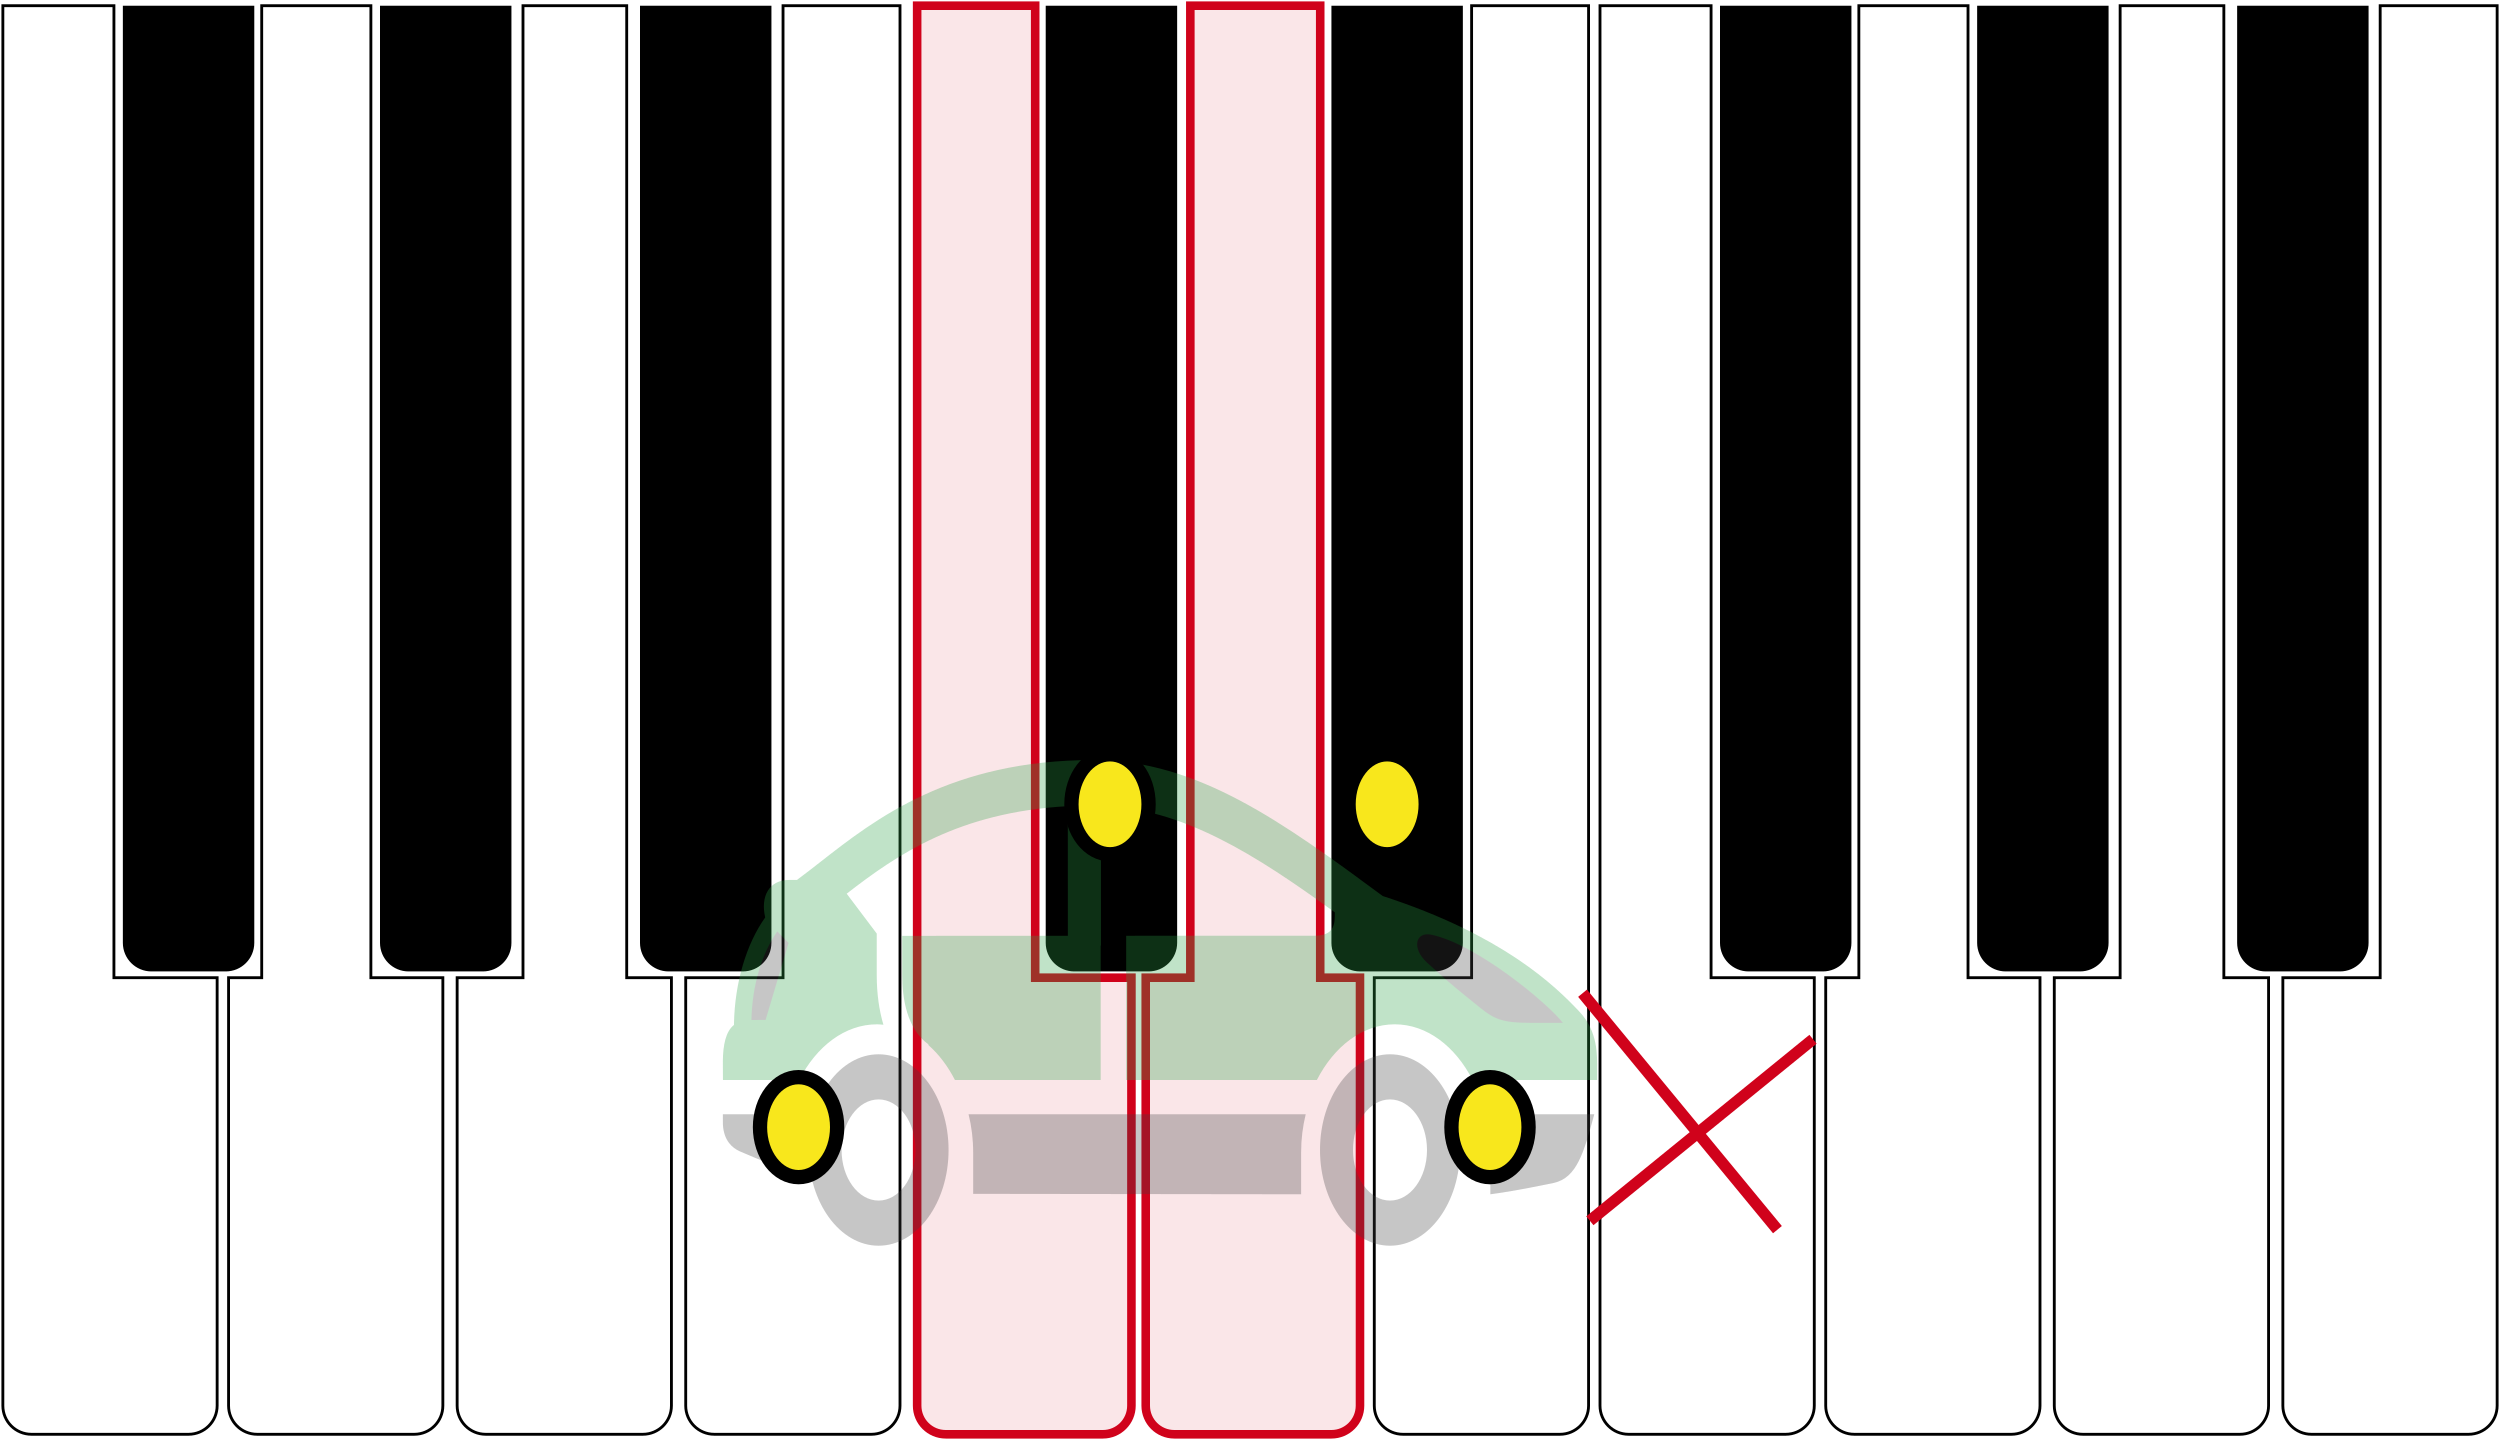
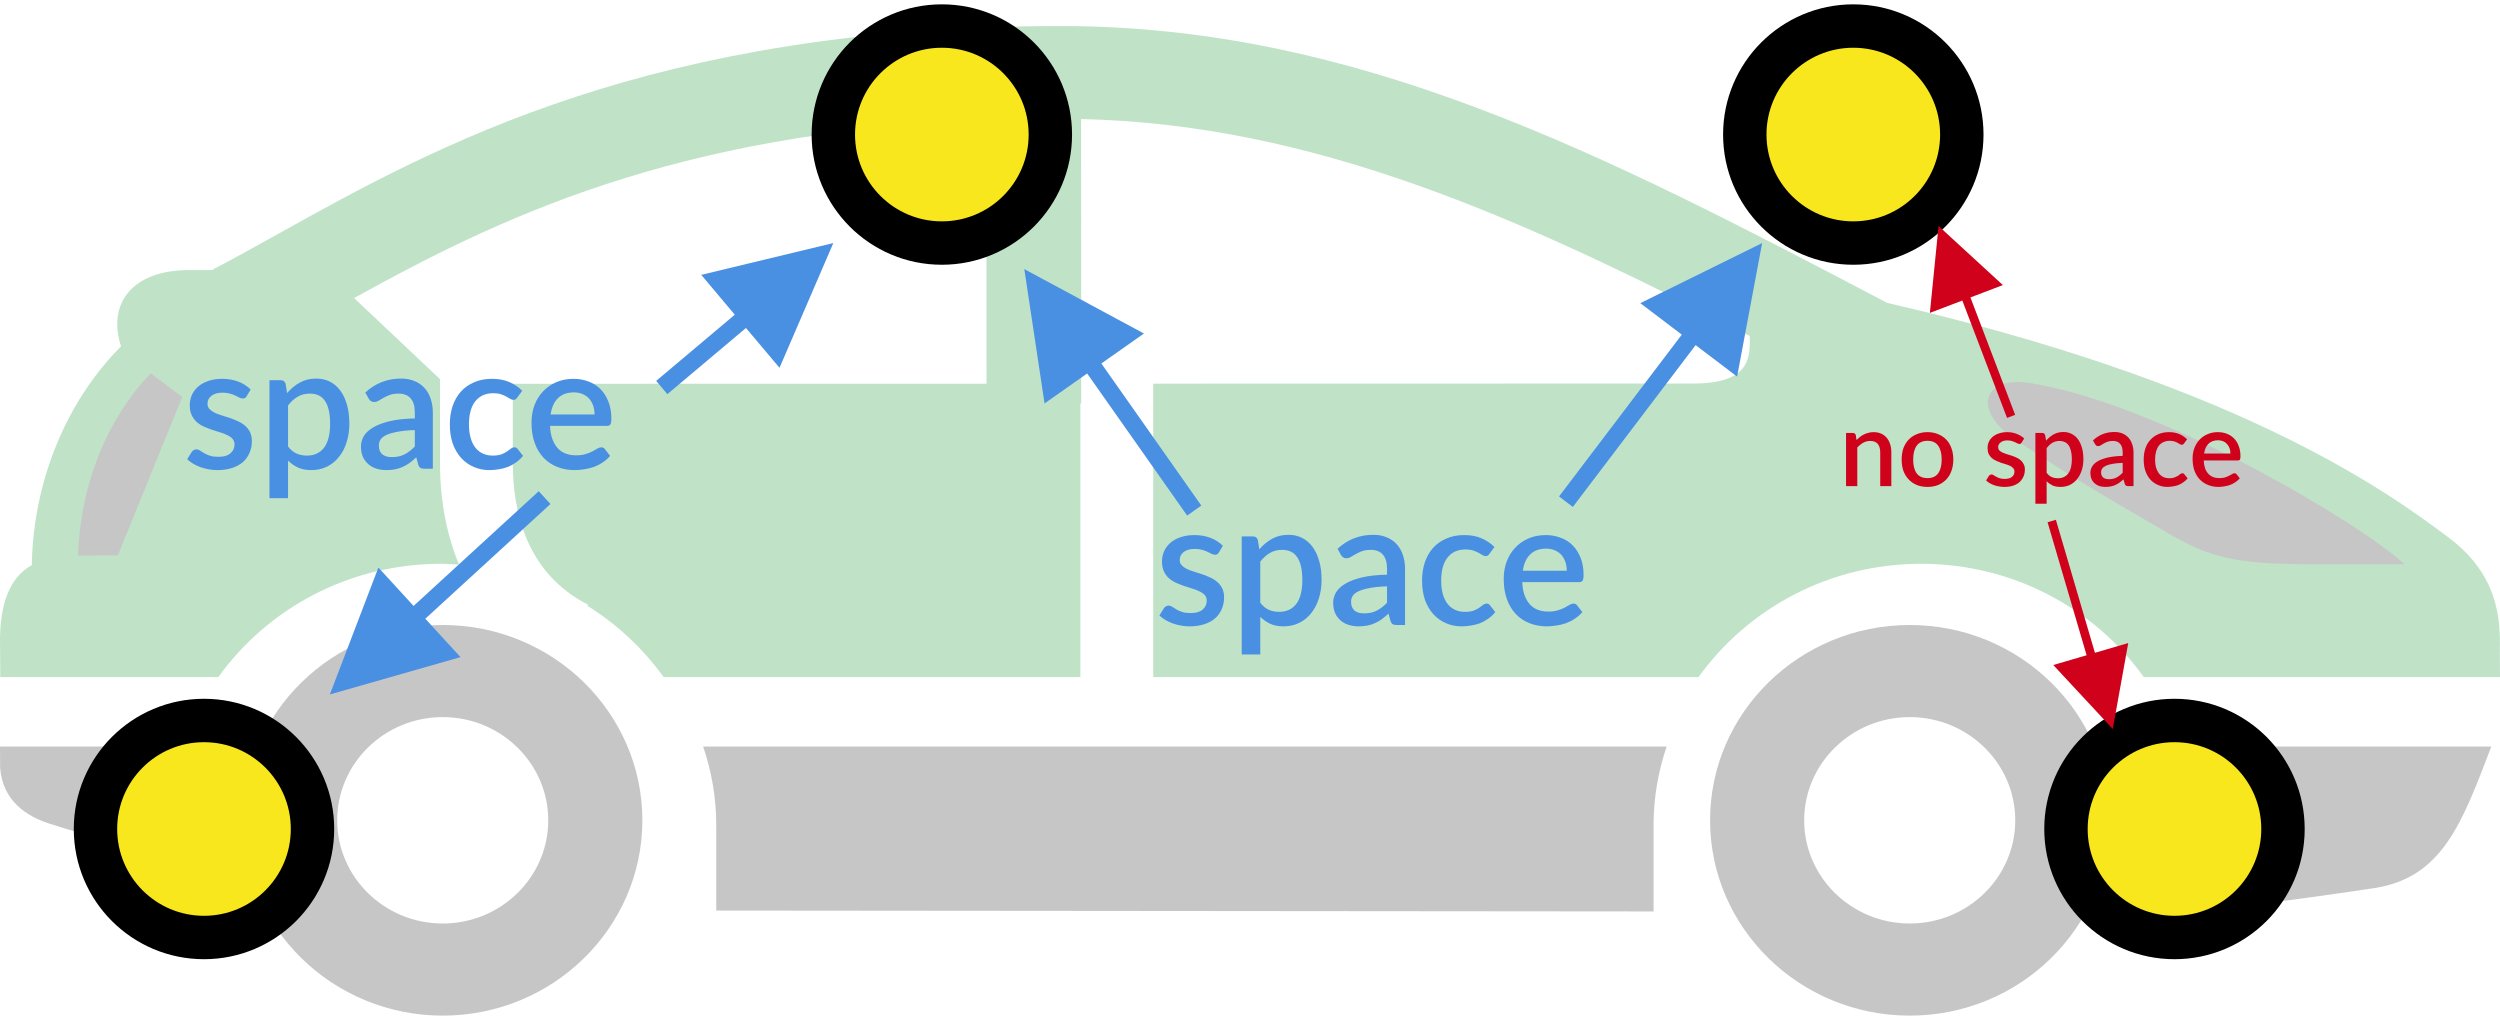
- <svg xmlns="http://www.w3.org/2000/svg" width="875px" height="504px" viewBox="0 0 875 504" version="1.1">
+ <svg xmlns="http://www.w3.org/2000/svg" width="288px" height="117px" viewBox="0 0 288 117" version="1.1">
  <defs />
-   <g id="Car-on-Keyboard-Copy-10" stroke="none" stroke-width="1" fill="none" fill-rule="evenodd">
-     <g id="Oct2-Copy" transform="translate(1, 2)">
-       <path d="M320,0 L361.318,0 L361.318,340.2 L395,340.2 L395,490 C395,495.523 390.523,500 385,500 L330,500 C324.477,500 320,495.523 320,490 L320,0 Z" id="C" stroke="#D0021B" stroke-width="3" fill-opacity="0.1" fill="#D0021B" />
-       <path d="M415.614,-2.84217094e-14 L461.078,-2.84217094e-14 L461.078,340.2 L475,340.2 L475,490 C475,495.523 470.523,500 465,500 L410,500 C404.477,500 400,495.523 400,490 L400,340.2 L415.614,340.2 L415.614,-2.84217094e-14 Z" id="D" stroke="#D0021B" stroke-width="3" fill-opacity="0.1" fill="#D0021B" />
-       <path d="M514.062,-2.84217094e-14 L555,-2.84217094e-14 L555,340.2 L555,490 C555,495.523 550.523,500 545,500 L490,500 C484.477,500 480,495.523 480,490 L480,340.2 L514.062,340.2 L514.062,-2.84217094e-14 Z" id="E" stroke="#000000" />
-       <path d="M273.062,-2.84217094e-14 L314,-2.84217094e-14 L314,340.2 L314,490 C314,495.523 309.523,500 304,500 L249,500 C243.477,500 239,495.523 239,490 L239,340.2 L273.062,340.2 L273.062,-2.84217094e-14 Z" id="B" stroke="#000000" />
-       <path d="M38.876,0 L0,0 L0,340.2 L0,490 C-3.1207927e-14,495.523 4.477,500 10,500 L65,500 C70.523,500 75,495.523 75,490 L75,340.2 L38.876,340.2 L38.876,0 Z" id="F" stroke="#000000" />
-       <path d="M90.599,-2.84217094e-14 L128.807,-2.84217094e-14 L128.807,340.2 L154,340.2 L154,490 C154,495.523 149.523,500 144,500 L89,500 C83.477,500 79,495.523 79,490 L79,340.2 L90.599,340.2 L90.599,-2.84217094e-14 Z" id="G" stroke="#000000" />
-       <path d="M182.047,-2.84217094e-14 L218.347,-2.84217094e-14 L218.347,340.2 L234,340.2 L234,490 C234,495.523 229.523,500 224,500 L169,500 C163.477,500 159,495.523 159,490 L159,340.2 L182.047,340.2 L182.047,-2.84217094e-14 Z" id="A" stroke="#000000" />
-       <path d="M365.5,0.5 L365.5,328 C365.5,333.247 369.753,337.5 375,337.5 L401,337.5 C406.247,337.5 410.5,333.247 410.5,328 L410.5,0.5 L365.5,0.5 Z" id="Db" stroke="#000000" fill="#000000" />
-       <path d="M465.5,0.5 L465.5,328 C465.5,333.247 469.753,337.5 475,337.5 L501,337.5 C506.247,337.5 510.5,333.247 510.5,328 L510.5,0.5 L465.5,0.5 Z" id="Eb" stroke="#000000" fill="#000000" />
-       <path d="M42.5,0.5 L42.5,328 C42.5,333.247 46.753,337.5 52,337.5 L78,337.5 C83.247,337.5 87.5,333.247 87.5,328 L87.5,0.5 L42.5,0.5 Z" id="Gb" stroke="#000000" fill="#000000" />
-       <path d="M132.5,0.5 L132.5,328 C132.5,333.247 136.753,337.5 142,337.5 L168,337.5 C173.247,337.5 177.5,333.247 177.5,328 L177.5,0.5 L132.5,0.5 Z" id="Ab" stroke="#000000" fill="#000000" />
-       <path d="M223.5,0.5 L223.5,328 C223.5,333.247 227.753,337.5 233,337.5 L259,337.5 C264.247,337.5 268.5,333.247 268.5,328 L268.5,0.5 L223.5,0.5 Z" id="Bb" stroke="#000000" fill="#000000" />
-       <path d="M832.062,-2.84217094e-14 L873,-2.84217094e-14 L873,340.2 L873,490 C873,495.523 868.523,500 863,500 L808,500 C802.477,500 798,495.523 798,490 L798,340.2 L832.062,340.2 L832.062,-2.84217094e-14 Z" id="B" stroke="#000000" />
-       <path d="M597.876,0 L559,0 L559,340.2 L559,490 C559,495.523 563.477,500 569,500 L624,500 C629.523,500 634,495.523 634,490 L634,340.2 L597.876,340.2 L597.876,0 Z" id="F" stroke="#000000" />
-       <path d="M649.599,-2.84217094e-14 L687.807,-2.84217094e-14 L687.807,340.2 L713,340.2 L713,490 C713,495.523 708.523,500 703,500 L648,500 C642.477,500 638,495.523 638,490 L638,340.2 L649.599,340.2 L649.599,-2.84217094e-14 Z" id="G" stroke="#000000" />
-       <path d="M741.047,-2.84217094e-14 L777.347,-2.84217094e-14 L777.347,340.2 L793,340.2 L793,490 C793,495.523 788.523,500 783,500 L728,500 C722.477,500 718,495.523 718,490 L718,340.2 L741.047,340.2 L741.047,-2.84217094e-14 Z" id="A" stroke="#000000" />
-       <path d="M601.5,0.5 L601.5,328 C601.5,333.247 605.753,337.5 611,337.5 L637,337.5 C642.247,337.5 646.5,333.247 646.5,328 L646.5,0.5 L601.5,0.5 Z" id="Gb" stroke="#000000" fill="#000000" />
-       <path d="M691.5,0.5 L691.5,328 C691.5,333.247 695.753,337.5 701,337.5 L727,337.5 C732.247,337.5 736.5,333.247 736.5,328 L736.5,0.5 L691.5,0.5 Z" id="Ab" stroke="#000000" fill="#000000" />
-       <path d="M782.5,0.5 L782.5,328 C782.5,333.247 786.753,337.5 792,337.5 L818,337.5 C823.247,337.5 827.5,333.247 827.5,328 L827.5,0.5 L782.5,0.5 Z" id="Bb" stroke="#000000" fill="#000000" />
+   <g id="carSpacing" stroke="none" stroke-width="1" fill="none" fill-rule="evenodd">
+     <g id="CAR" opacity="0.3" transform="translate(0, 3)">
+       <path d="M287.988,72.331 C287.988,69.402 288.388,63.694 282.166,58.988 C274.039,52.843 256.843,40.988 217.392,31.889 C184.725,14.724 156.379,0 122.212,0 C75.08,0 50.269,13.805 32.149,23.881 C29.559,25.325 27.088,26.703 24.679,27.96 C24.596,28.006 24.531,28.07 24.451,28.113 L21.796,28.113 C15.145,28.113 12.354,32.042 13.943,36.898 C7.684,43.184 3.939,52.228 3.67,61.7 L3.661,62.096 C0.941,63.624 0.077,66.79 0,70.444 L0.03,75 L25.152,75 C30.82,67.117 40.188,61.949 50.801,61.949 C51.509,61.949 52.195,62.012 52.888,62.05 C51.461,58.627 50.692,54.727 50.692,50.411 L50.692,40.679 L40.791,31.334 C57.041,22.37 77.451,12.219 113.631,10.821 L113.649,41.202 L59.08,41.213 L59.08,50.411 C59.08,55.822 60.583,63.026 67.743,66.66 L67.672,66.79 C71.12,68.945 74.101,71.739 76.451,75 L124.461,75 L124.461,43.478 L124.556,43.478 L124.538,10.714 C151.407,11.312 175.304,22.11 201.557,35.69 L201.575,35.736 C201.575,37.891 201.889,41.182 195.078,41.182 L132.855,41.196 L132.855,75 L195.67,75 C201.341,67.117 210.706,61.949 221.319,61.949 C231.933,61.949 241.298,67.117 246.969,75 L288,75 L287.988,72.331" id="Fill-418" fill="#2BA046" />
+       <path d="M277,62 C277,62 273.156,62 266.316,62 C257.253,62 254.44,61.145 249.784,58.436 C242.167,54.005 239.976,52.793 232.224,47.691 C227.148,44.34 228.366,40.267 233.778,41.113 C248.832,43.441 272.21,57.484 277,62" id="Fill-419" fill="#414141" />
+       <path d="M51.004,114 C38.319,114 28,103.905 28,91.501 C28,79.092 38.319,69 51.004,69 C63.684,69 74,79.092 74,91.501 C74,103.905 63.684,114 51.004,114 Z M51.004,79.61 C44.298,79.61 38.846,84.944 38.846,91.501 C38.846,98.056 44.298,103.387 51.004,103.387 C57.704,103.387 63.157,98.056 63.157,91.501 C63.157,84.944 57.704,79.61 51.004,79.61 Z" id="Fill-420" fill="#414141" />
+       <path d="M81,83 C81.975,85.852 82.511,88.891 82.511,92.045 L82.511,101.897 L190.492,102 L190.492,92.045 C190.492,88.891 191.028,85.852 192,83 L81,83" id="Fill-421" fill="#414141" />
+       <path d="M19.488,92.388 C19.488,89.114 20.027,85.96 21,83 L0,83 L0.015,85.473 C0.321,89.341 3.161,91.051 5.601,91.854 C7.405,92.448 13.107,94.136 19.488,96 L19.488,92.388" id="Fill-422" fill="#414141" />
+       <path d="M251,83 C251.986,85.856 252.534,88.899 252.534,92.057 L252.534,102 C254.97,101.776 261.911,101.06 273.491,99.312 C281.325,98.126 283.603,91.903 287,83 L251,83" id="Fill-423" fill="#414141" />
+       <path d="M220.004,114 C207.318,114 197,103.905 197,91.501 C197,79.092 207.318,69 220.004,69 C232.685,69 243,79.092 243,91.501 C243,103.905 232.685,114 220.004,114 Z M220.004,79.61 C213.298,79.61 207.842,84.944 207.842,91.501 C207.842,98.056 213.298,103.387 220.004,103.387 C226.705,103.387 232.158,98.056 232.158,91.501 C232.158,84.944 226.705,79.61 220.004,79.61 Z" id="Fill-424" fill="#414141" />
+       <path d="M17.362,40 L21,42.728 L13.578,60.983 L9,61 C9.227,52.789 12.388,45.153 17.362,40" id="Fill-425" fill="#414141" />
    </g>
-     <g id="Group" transform="translate(253, 264)">
-       <g id="CAR" opacity="0.3" transform="translate(0, 2)">
-         <path d="M305.987,108.014 C305.987,103.64 306.412,95.116 299.802,88.088 C291.166,78.913 272.895,61.209 230.979,47.62 C196.27,21.988 166.153,0 129.85,0 C79.773,0 53.41,20.616 34.158,35.662 C31.407,37.819 28.781,39.877 26.221,41.754 C26.133,41.823 26.064,41.917 25.979,41.982 L23.158,41.982 C16.092,41.982 13.126,47.849 14.815,55.101 C8.164,64.487 4.186,77.994 3.899,92.139 L3.89,92.73 C1,95.012 0.082,99.74 0,105.197 L0.031,112 L26.724,112 C32.746,100.228 42.699,92.51 53.977,92.51 C54.728,92.51 55.458,92.605 56.194,92.661 C54.678,87.549 53.86,81.726 53.86,75.281 L53.86,60.747 L43.341,46.792 C60.606,33.406 82.292,18.248 120.733,16.16 L120.752,61.528 L62.772,61.545 L62.772,75.281 C62.772,83.36 64.37,94.119 71.977,99.546 L71.902,99.74 C75.565,102.958 78.732,107.13 81.229,112 L132.24,112 L132.24,64.927 L132.341,64.927 L132.322,16 C160.87,16.893 186.26,33.018 214.154,53.297 L214.173,53.366 C214.173,56.585 214.507,61.498 207.271,61.498 L141.158,61.52 L141.158,112 L207.899,112 C213.925,100.228 223.875,92.51 235.152,92.51 C246.429,92.51 256.379,100.228 262.404,112 L306,112 L305.987,108.014" id="Fill-418" fill="#2BA046" />
-         <path d="M294,92 C294,92 289.916,92 282.648,92 C273.018,92 270.03,90.738 265.083,86.739 C256.99,80.199 254.662,78.408 246.426,70.877 C241.032,65.93 242.326,59.918 248.077,61.167 C264.071,64.603 288.911,85.333 294,92" id="Fill-419" fill="#414141" />
-         <path d="M54.505,170 C40.992,170 30,154.97 30,136.502 C30,118.026 40.992,103 54.505,103 C68.011,103 79,118.026 79,136.502 C79,154.97 68.011,170 54.505,170 Z M54.505,118.797 C47.361,118.797 41.553,126.739 41.553,136.502 C41.553,146.261 47.361,154.198 54.505,154.198 C61.642,154.198 67.45,146.261 67.45,136.502 C67.45,126.739 61.642,118.797 54.505,118.797 Z" id="Fill-420" fill="#414141" />
-         <path d="M86,124 C87.036,128.203 87.607,132.682 87.607,137.329 L87.607,151.848 L202.396,152 L202.396,137.329 C202.396,132.682 202.967,128.203 204,124 L86,124" id="Fill-421" fill="#414141" />
-         <path d="M20.416,137.72 C20.416,132.936 20.98,128.326 22,124 L0,124 L0.016,127.614 C0.337,133.267 3.311,135.767 5.868,136.941 C7.757,137.809 13.731,140.275 20.416,143 L20.416,137.72" id="Fill-422" fill="#414141" />
-         <path d="M267,124 C268.04,128.208 268.619,132.693 268.619,137.347 L268.619,152 C271.19,151.67 278.517,150.615 290.74,148.039 C299.009,146.291 301.414,137.12 305,124 L267,124" id="Fill-423" fill="#414141" />
-         <path d="M233.505,170 C219.991,170 209,154.97 209,136.502 C209,118.026 219.991,103 233.505,103 C247.013,103 258,118.026 258,136.502 C258,154.97 247.013,170 233.505,170 Z M233.505,118.797 C226.361,118.797 220.549,126.739 220.549,136.502 C220.549,146.261 226.361,154.198 233.505,154.198 C240.643,154.198 246.451,146.261 246.451,136.502 C246.451,126.739 240.643,118.797 233.505,118.797 Z" id="Fill-424" fill="#414141" />
-         <path d="M19.059,60 L23,64.028 L14.959,90.974 L10,91 C10.246,78.878 13.67,67.607 19.059,60" id="Fill-425" fill="#414141" />
-       </g>
-       <ellipse id="Oval" stroke="#000000" stroke-width="5" fill="#F8E71C" cx="26.5" cy="130.5" rx="13.5" ry="17.5" />
-       <ellipse id="Oval-Copy" stroke="#000000" stroke-width="5" fill="#F8E71C" cx="135.5" cy="17.5" rx="13.5" ry="17.5" />
-       <ellipse id="Oval-Copy-2" stroke="#000000" stroke-width="5" fill="#F8E71C" cx="232.5" cy="17.5" rx="13.5" ry="17.5" />
-       <ellipse id="Oval-Copy-3" stroke="#000000" stroke-width="5" fill="#F8E71C" cx="268.5" cy="130.5" rx="13.5" ry="17.5" />
+     <circle id="Oval" stroke="#000000" stroke-width="5" fill="#F8E71C" cx="23.5" cy="95.5" r="12.5" />
+     <circle id="Oval-Copy" stroke="#000000" stroke-width="5" fill="#F8E71C" cx="108.5" cy="15.5" r="12.5" />
+     <circle id="Oval-Copy-2" stroke="#000000" stroke-width="5" fill="#F8E71C" cx="213.5" cy="15.5" r="12.5" />
+     <circle id="Oval-Copy-3" stroke="#000000" stroke-width="5" fill="#F8E71C" cx="250.5" cy="95.5" r="12.5" />
+     <g id="Group" transform="translate(21, 27)" fill="#4A90E2">
+       <text id="space" font-family="Lato-ExtraBold, Lato" font-size="20" font-weight="600">
+         <tspan x="0" y="27">space</tspan>
+       </text>
+       <path id="Line" d="M17,53 L32.05,48.7 L22.59,38.38 L17,53 Z M40.324,30.263 L25.862,43.52 L25.125,44.196 L26.476,45.67 L27.213,44.994 L41.676,31.737 L42.413,31.061 L41.061,29.587 L40.324,30.263 Z" fill-rule="nonzero" />
+       <path id="Line-Copy" d="M75,1 L59.782,4.664 L68.8,15.372 L75,1 Z M56.644,17.765 L65.775,10.076 L66.54,9.431 L65.252,7.902 L64.487,8.546 L55.356,16.235 L54.591,16.879 L55.879,18.409 L56.644,17.765 Z" fill-rule="nonzero" />
    </g>
-     <path d="M555.168,349.17 L620.832,428.83" id="Line-2" stroke="#D0021B" stroke-width="4" stroke-linecap="square" fill-rule="nonzero" />
-     <path d="M558,426 L633,365" id="Line-2" stroke="#D0021B" stroke-width="4" stroke-linecap="square" fill-rule="nonzero" />
+     <g id="Group-Copy" transform="translate(118, 28)" fill="#4A90E2">
+       <text id="space" font-family="Lato-ExtraBold, Lato" font-size="20" font-weight="600">
+         <tspan x="15" y="44">space</tspan>
+       </text>
+       <path id="Line" d="M0,3 L2.332,18.478 L13.782,10.421 L0,3 Z M19.818,29.425 L8.242,12.974 L7.666,12.156 L6.03,13.307 L6.606,14.125 L18.182,30.575 L18.758,31.393 L20.393,30.242 L19.818,29.425 Z" fill-rule="nonzero" />
+       <path id="Line-Copy" d="M85,0 L70.962,6.923 L82.115,15.384 L85,0 Z M63.797,29.604 L78.007,10.873 L78.611,10.076 L77.018,8.867 L76.413,9.664 L62.203,28.396 L61.599,29.192 L63.192,30.401 L63.797,29.604 Z" fill-rule="nonzero" />
+     </g>
+     <g id="Group-Copy" transform="translate(211, 26)" fill="#D0021B">
+       <text id="no-space" font-family="Lato-ExtraBold, Lato" font-size="12" font-weight="600">
+         <tspan x="0.881" y="30">no space</tspan>
+       </text>
+       <path id="Line" d="M32.391,57.98 L34.174,48.077 L25.538,50.611 L32.391,57.98 Z M25.02,34.641 L29.524,49.986 L29.665,50.466 L30.624,50.184 L30.483,49.705 L25.98,34.359 L25.839,33.879 L24.879,34.161 L25.02,34.641 Z" fill-rule="nonzero" />
+       <path id="Line-Copy-2" d="M12.322,0.033 L11.321,10.045 L19.731,6.841 L12.322,0.033 Z M20.967,21.322 L15.792,7.737 L15.614,7.27 L14.68,7.626 L14.858,8.093 L20.033,21.678 L20.211,22.145 L21.145,21.789 L20.967,21.322 Z" fill-rule="nonzero" />
+     </g>
  </g>
</svg>
